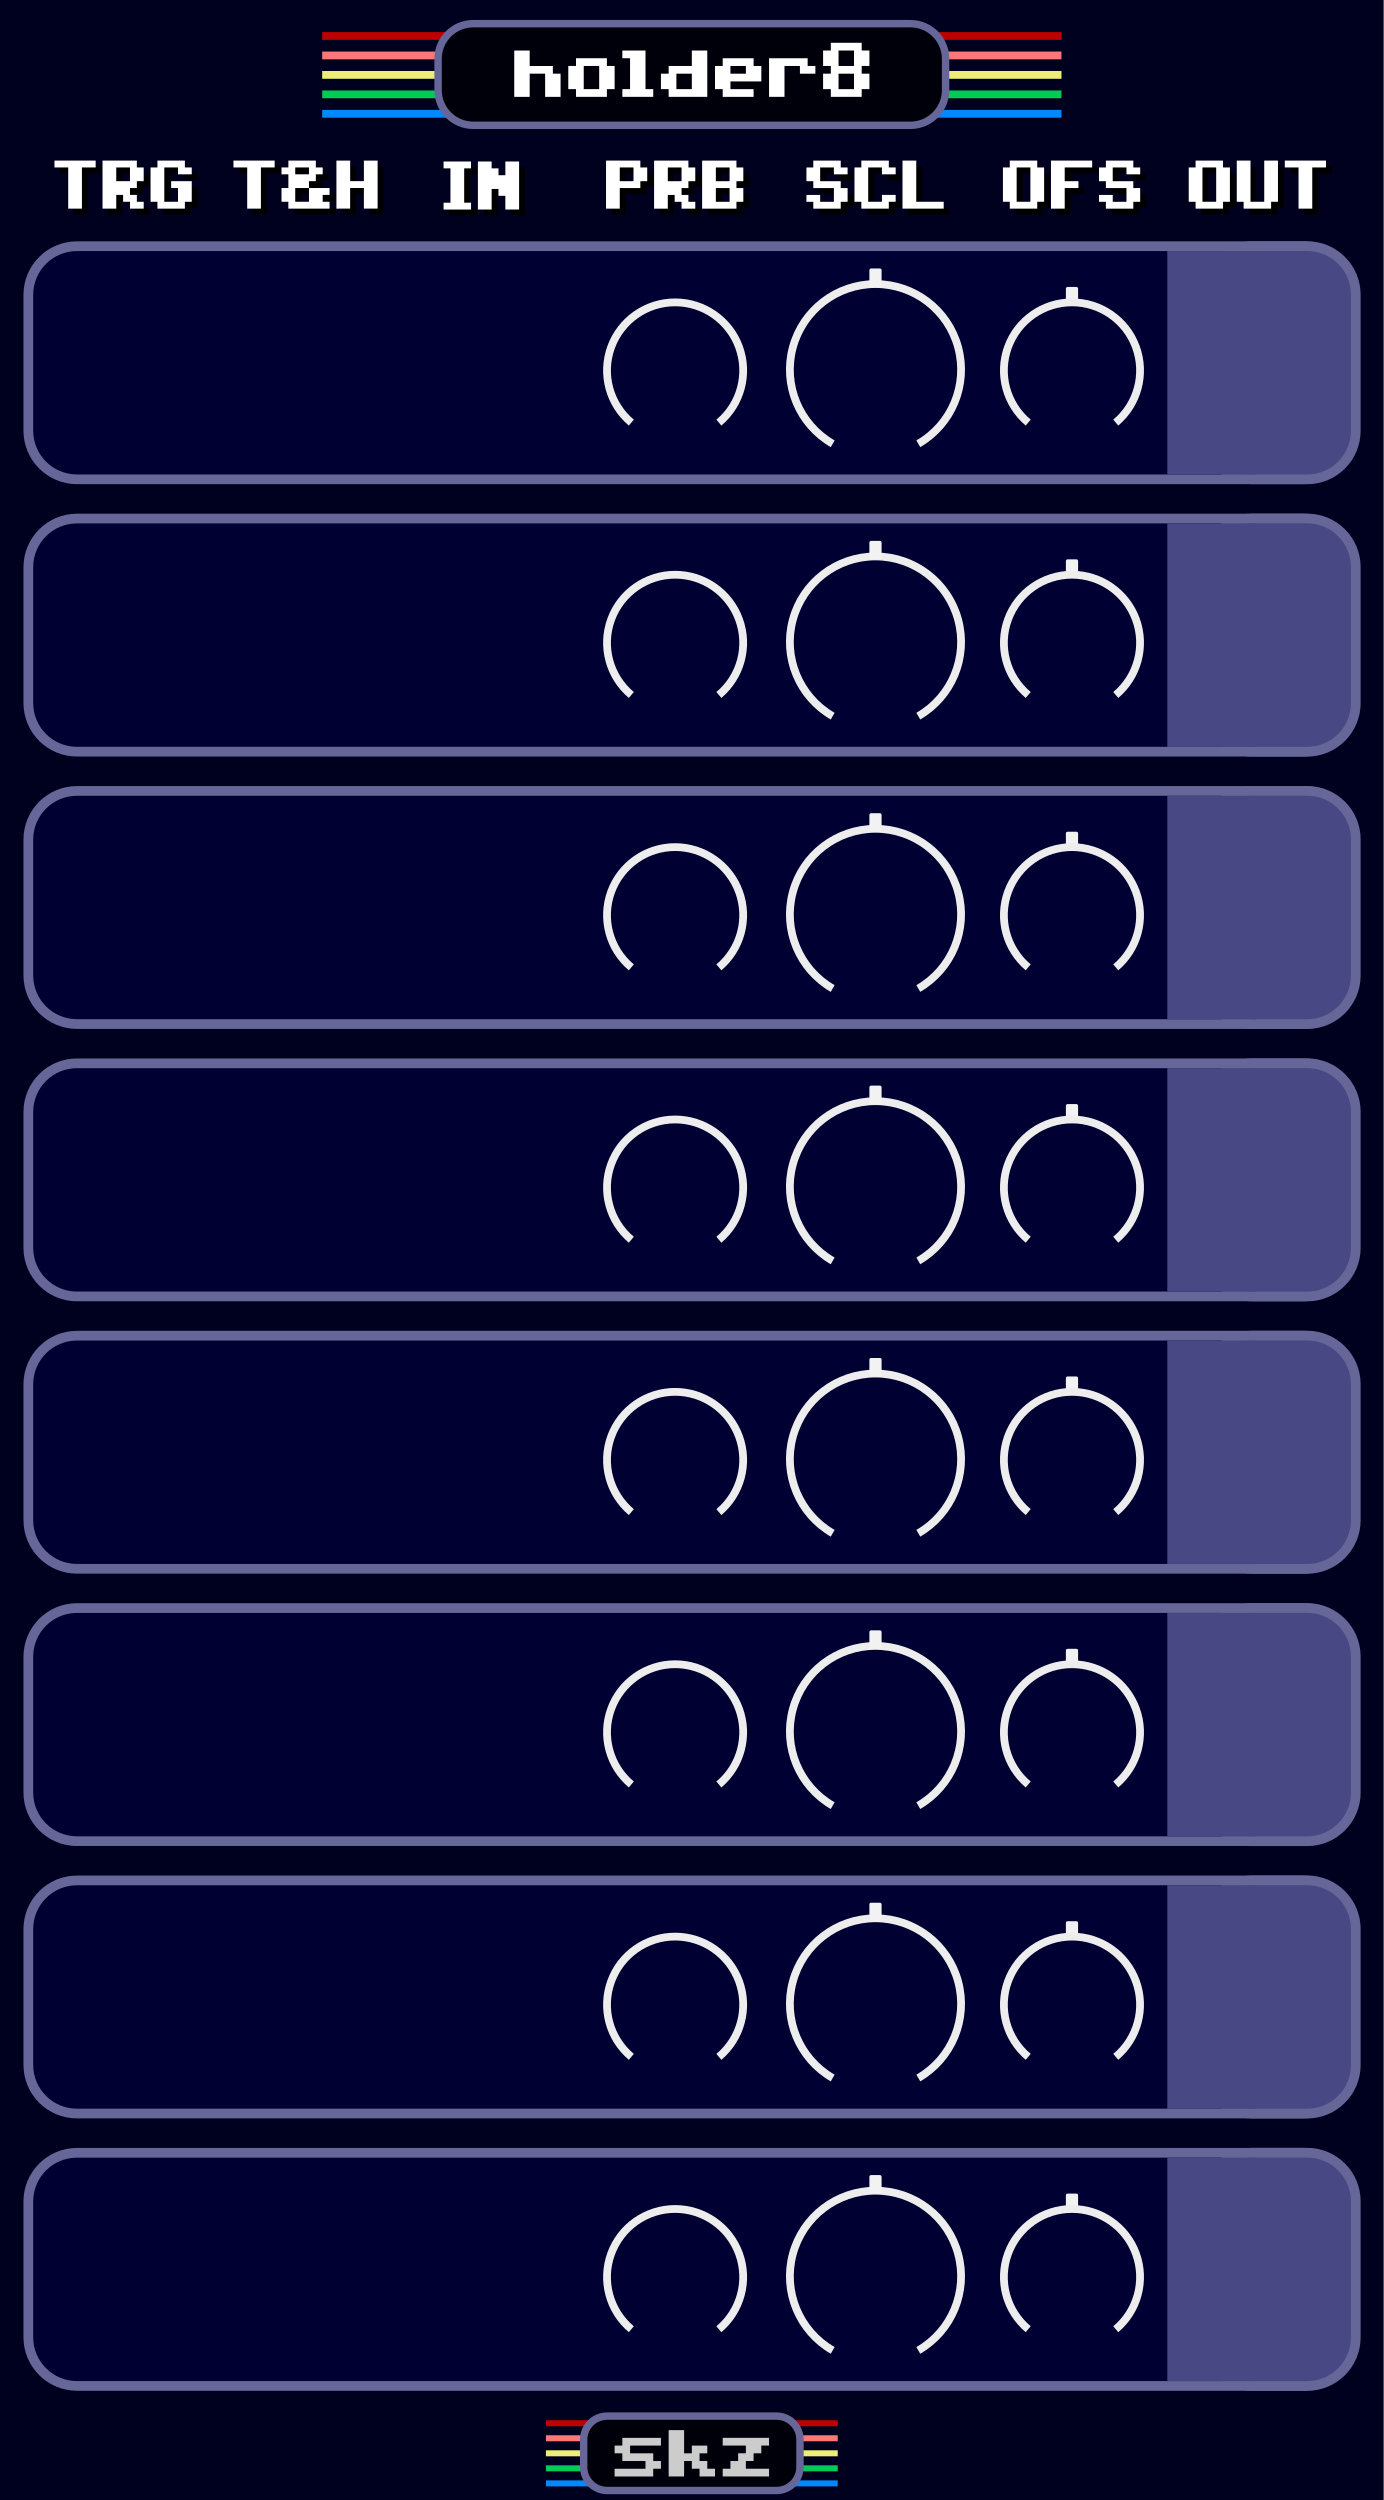
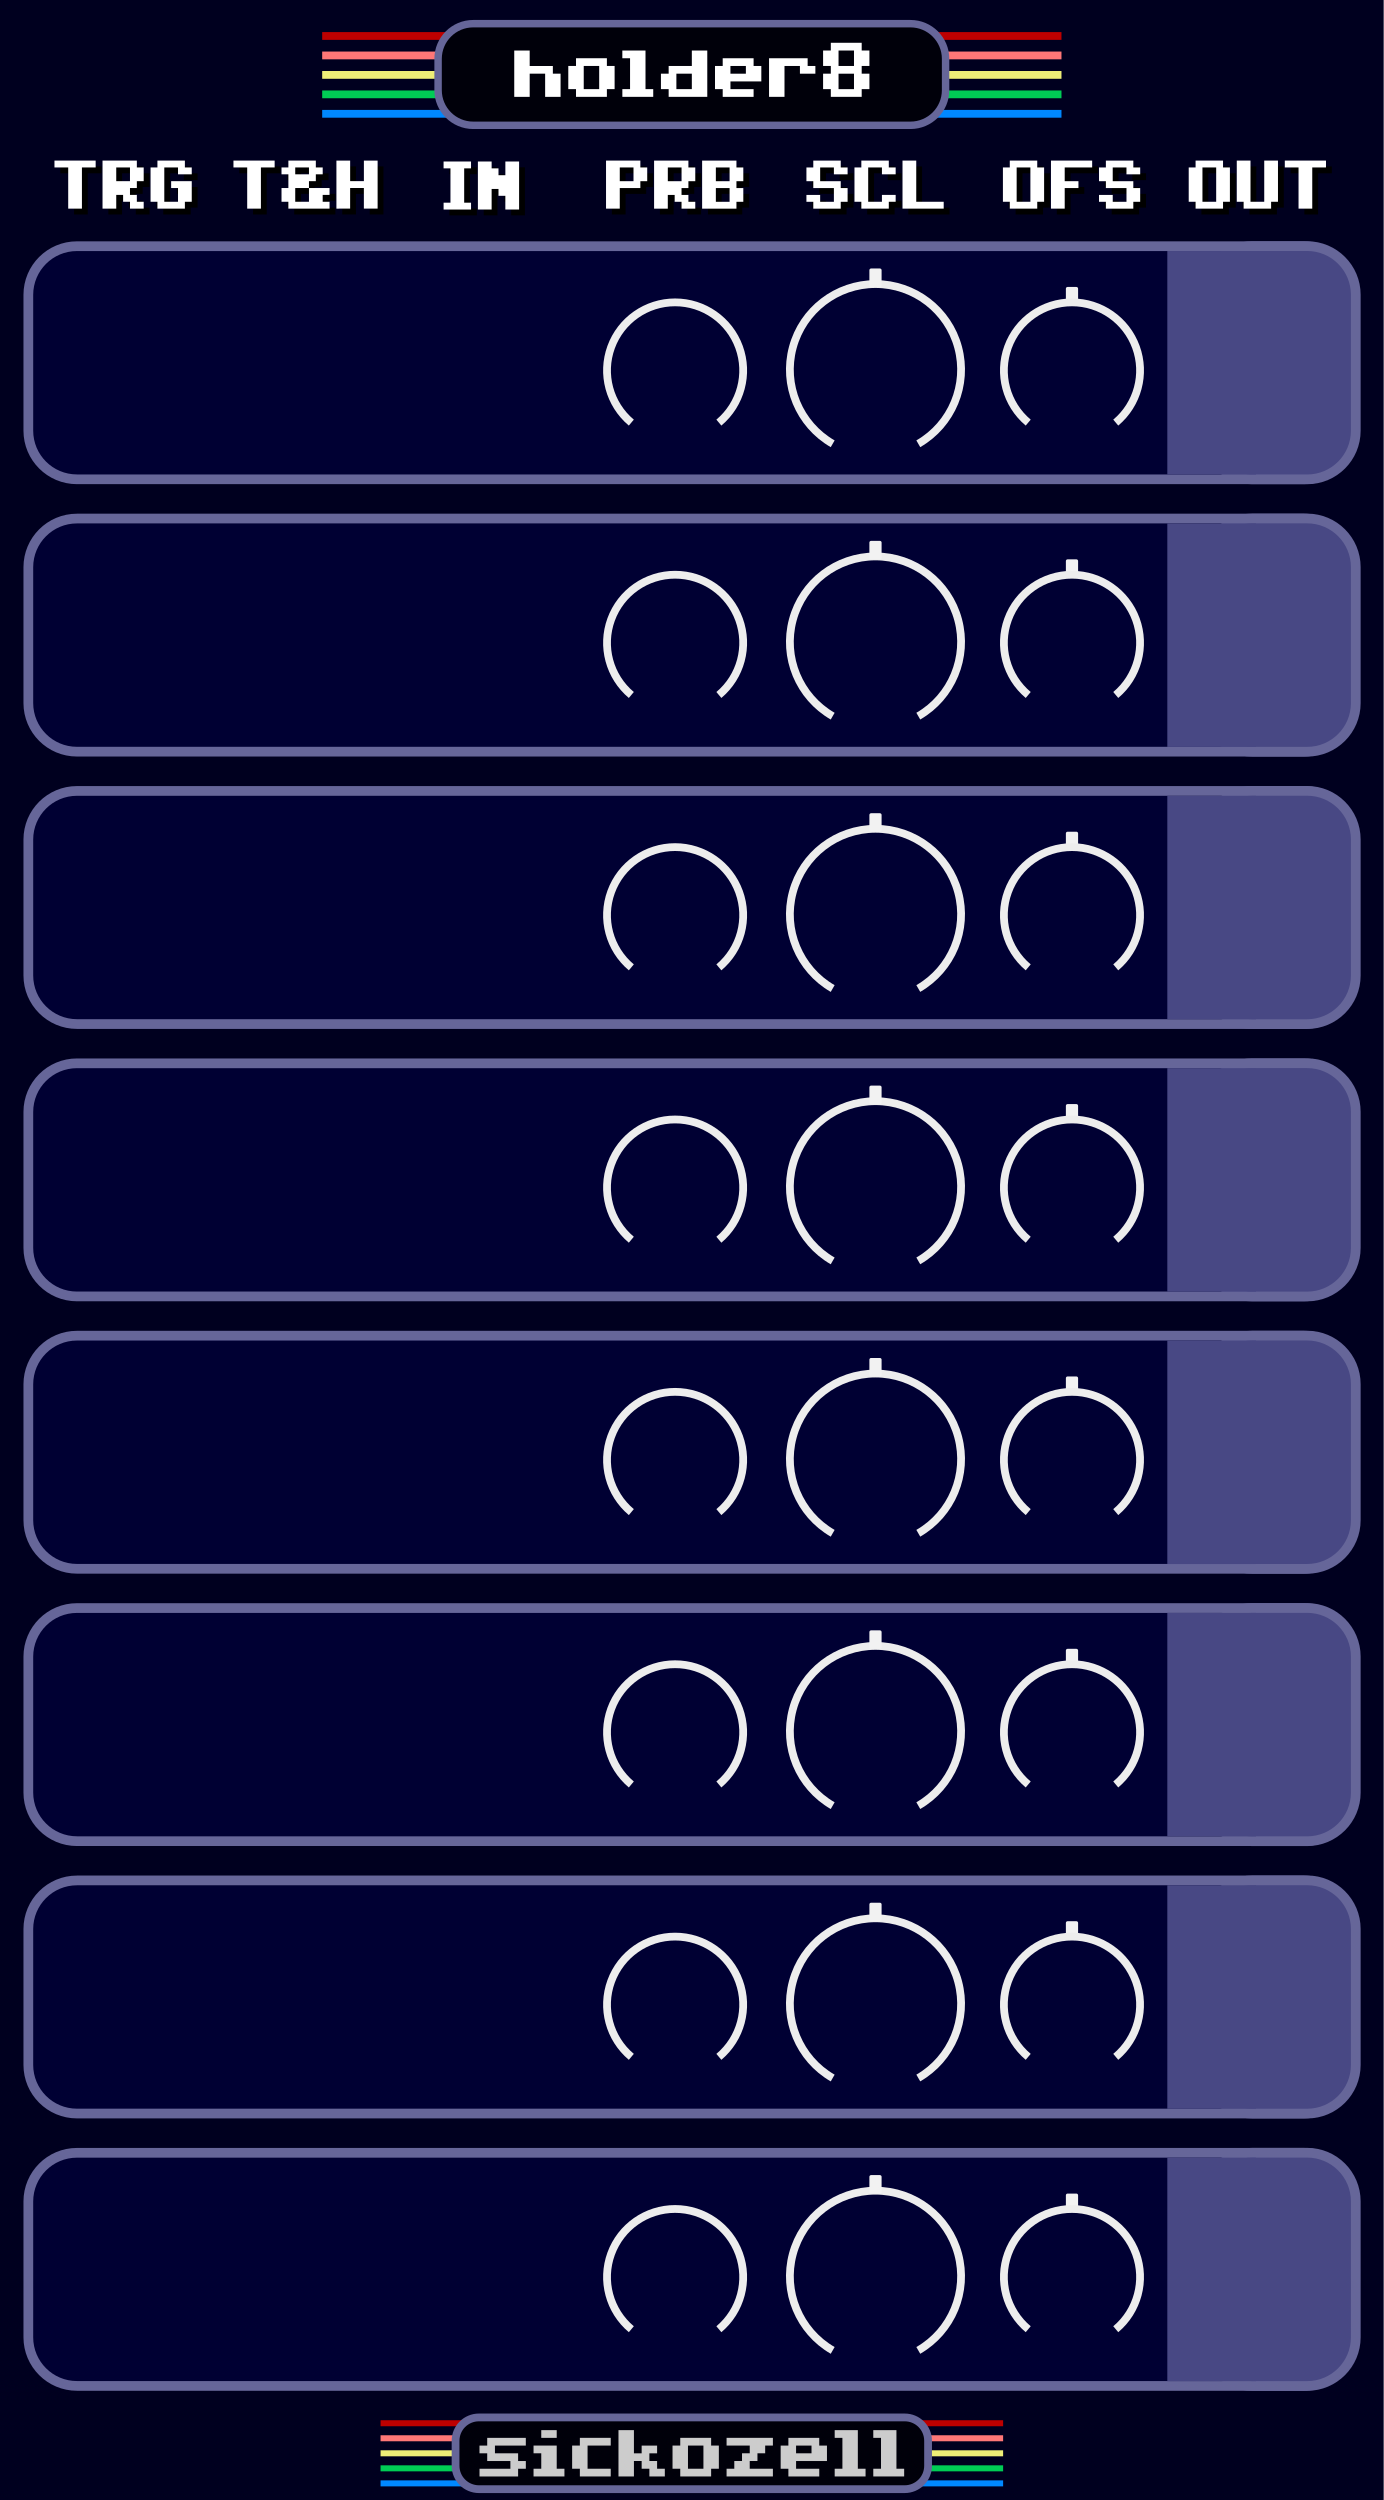
<svg xmlns="http://www.w3.org/2000/svg" width="71.12mm" height="128.5mm" viewBox="0 0 71.12 128.5" version="1.1" id="svg5">
  <defs id="defs2">
    <rect x="22.799" y="440.559" width="6.035" height="22.129" id="rect289" />
  </defs>
  <g id="layer3">
    <rect style="fill:#00001f;fill-opacity:1;stroke-width:0.313;image-rendering:auto" id="sfondo" width="71.12" height="128.5" x="0" y="6.6613381e-16" ry="0" />
  </g>
  <g id="layer7" transform="matrix(0.7166667,0,0,1,4.275667,0.5916668)" style="display:inline;fill:#000000;stroke:none">
    <rect style="display:inline;fill:#0088ff;fill-opacity:1;stroke-width:0.378" id="rect1316" width="53.023" height="0.4" x="17.141" y="5.058" />
    <rect style="display:inline;fill:#00cc55;fill-opacity:1;stroke-width:0.378" id="rect1313" width="53.023" height="0.4" x="17.141" y="4.058" />
    <rect style="display:inline;fill:#eeee77;fill-opacity:1;stroke-width:0.378" id="rect1310" width="53.023" height="0.4" x="17.141" y="3.058" />
    <rect style="display:inline;fill:#ff7777;fill-opacity:1;stroke-width:0.378" id="rect989" width="53.023" height="0.4" x="17.141" y="2.058" />
    <rect style="display:inline;fill:#bd0000;fill-opacity:1;stroke-width:0.378" id="rect1308" width="53.023" height="0.4" x="17.141" y="1.058" />
  </g>
-   <g id="g7864" transform="matrix(0.3161765,0,0,0.7727858,21.75809,123.5821)" style="display:inline;fill:#000000;stroke:none">
+   <g id="g7864" transform="matrix(0.6745098,0,0,0.7727858,6.115922,123.5821)" style="display:inline;fill:#000000;stroke:none">
    <rect style="display:inline;fill:#0088ff;fill-opacity:1;stroke-width:0.358" id="rect7854" width="47.442" height="0.4" x="19.932" y="5.058" />
    <rect style="display:inline;fill:#00cc55;fill-opacity:1;stroke-width:0.358" id="rect7856" width="47.442" height="0.4" x="19.932" y="4.058" />
    <rect style="display:inline;fill:#eeee77;fill-opacity:1;stroke-width:0.358" id="rect7858" width="47.442" height="0.4" x="19.932" y="3.058" />
    <rect style="display:inline;fill:#ff7777;fill-opacity:1;stroke-width:0.358" id="rect7860" width="47.442" height="0.4" x="19.932" y="2.058" />
    <rect style="display:inline;fill:#bd0000;fill-opacity:1;stroke-width:0.358" id="rect7862" width="47.442" height="0.4" x="19.932" y="1.058" />
  </g>
  <g id="layer4" style="fill:#f9f9f9">
    <rect style="display:none;fill:#e6e6e6;stroke:none;stroke-width:0.651;stroke-dasharray:0.651, 0.651;stroke-dashoffset:0;stroke-opacity:1" id="rect2291" width="26.7" height="83.21" x="19.2" y="37.177" ry="2.5" />
    <rect style="fill:#000033;fill-opacity:1;stroke:#666699;stroke-width:0.5;stroke-dasharray:none;stroke-dashoffset:0;stroke-opacity:1" id="rect1002" width="68.063" height="11.982" x="1.456" y="12.654" ry="2.5" />
    <path style="display:inline;fill:none;stroke:#ededed;stroke-width:0.4;stroke-dasharray:none;stroke-dashoffset:0;stroke-opacity:1" id="path4420" d="M 42.8,22.811 A 4.4,4.4 0 0 1 40.75,17.861 4.4,4.4 0 0 1 45,14.6 a 4.4,4.4 0 0 1 4.25,3.261 4.4,4.4 0 0 1 -2.05,4.949" />
    <rect style="display:inline;fill:#f2f2f2;stroke:none;stroke-width:0.375;stroke-dasharray:none" id="rect4422" width="0.628" height="0.958" x="44.686" y="13.8" ry="0.087" />
    <path style="display:inline;fill:none;fill-opacity:1;stroke:#ededed;stroke-width:0.4;stroke-dasharray:none;stroke-dashoffset:0;stroke-opacity:1" id="path10131" d="m 32.45,21.722 a 3.5,3.5 0 0 1 -1.039,-3.878 3.5,3.5 0 0 1 3.289,-2.303 3.5,3.5 0 0 1 3.289,2.303 3.5,3.5 0 0 1 -1.039,3.878" />
    <rect style="fill:#484884;fill-opacity:1;stroke:#666699;stroke-width:0.5;stroke-dasharray:none;stroke-dashoffset:0;stroke-opacity:1" id="rect1002-9" width="7.819" height="11.989" x="61.868" y="12.65" ry="2.5" />
    <rect style="display:inline;fill:#484884;fill-opacity:1;stroke:none;stroke-width:0.1;stroke-dasharray:0.1, 0.1;stroke-dashoffset:0;stroke-opacity:1" id="rect1628" width="4.556" height="11.491" x="60" y="12.902" />
    <rect style="display:inline;fill:#f2f2f2;stroke:none;stroke-width:0.375;stroke-dasharray:none" id="rect35864" width="0.628" height="0.958" x="54.786" y="14.75" ry="0.087" />
    <rect style="fill:#000033;fill-opacity:1;stroke:#666699;stroke-width:0.5;stroke-dasharray:none;stroke-dashoffset:0;stroke-opacity:1" id="rect42094" width="68.063" height="11.982" x="1.456" y="26.654" ry="2.5" />
    <path style="display:inline;fill:none;stroke:#ededed;stroke-width:0.4;stroke-dasharray:none;stroke-dashoffset:0;stroke-opacity:1" id="path42096" d="M 42.8,36.811 A 4.4,4.4 0 0 1 40.75,31.861 4.4,4.4 0 0 1 45,28.6 a 4.4,4.4 0 0 1 4.25,3.261 4.4,4.4 0 0 1 -2.05,4.949" />
    <rect style="display:inline;fill:#f2f2f2;stroke:none;stroke-width:0.375;stroke-dasharray:none" id="rect42098" width="0.628" height="0.958" x="44.686" y="27.8" ry="0.087" />
    <rect style="fill:#484884;fill-opacity:1;stroke:#666699;stroke-width:0.5;stroke-dasharray:none;stroke-dashoffset:0;stroke-opacity:1" id="rect42102" width="7.819" height="11.989" x="61.868" y="26.65" ry="2.5" />
    <rect style="display:inline;fill:#484884;fill-opacity:1;stroke:none;stroke-width:0.1;stroke-dasharray:0.1, 0.1;stroke-dashoffset:0;stroke-opacity:1" id="rect42104" width="4.556" height="11.491" x="60" y="26.902" />
    <rect style="fill:#000033;fill-opacity:1;stroke:#666699;stroke-width:0.5;stroke-dasharray:none;stroke-dashoffset:0;stroke-opacity:1" id="rect42110" width="68.063" height="11.982" x="1.456" y="40.654" ry="2.5" />
    <path style="display:inline;fill:none;stroke:#ededed;stroke-width:0.4;stroke-dasharray:none;stroke-dashoffset:0;stroke-opacity:1" id="path42112" d="M 42.8,50.811 A 4.4,4.4 0 0 1 40.75,45.861 4.4,4.4 0 0 1 45,42.6 a 4.4,4.4 0 0 1 4.25,3.261 4.4,4.4 0 0 1 -2.05,4.949" />
    <rect style="display:inline;fill:#f2f2f2;stroke:none;stroke-width:0.375;stroke-dasharray:none" id="rect42114" width="0.628" height="0.958" x="44.686" y="41.8" ry="0.087" />
    <rect style="fill:#484884;fill-opacity:1;stroke:#666699;stroke-width:0.5;stroke-dasharray:none;stroke-dashoffset:0;stroke-opacity:1" id="rect42118" width="7.819" height="11.989" x="61.868" y="40.65" ry="2.5" />
    <rect style="display:inline;fill:#484884;fill-opacity:1;stroke:none;stroke-width:0.1;stroke-dasharray:0.1, 0.1;stroke-dashoffset:0;stroke-opacity:1" id="rect42120" width="4.556" height="11.491" x="60" y="40.902" />
    <rect style="fill:#000033;fill-opacity:1;stroke:#666699;stroke-width:0.5;stroke-dasharray:none;stroke-dashoffset:0;stroke-opacity:1" id="rect42126" width="68.063" height="11.982" x="1.456" y="54.654" ry="2.5" />
    <path style="display:inline;fill:none;stroke:#ededed;stroke-width:0.4;stroke-dasharray:none;stroke-dashoffset:0;stroke-opacity:1" id="path42128" d="M 42.8,64.811 A 4.4,4.4 0 0 1 40.75,59.861 4.4,4.4 0 0 1 45,56.6 a 4.4,4.4 0 0 1 4.25,3.261 4.4,4.4 0 0 1 -2.05,4.949" />
    <rect style="display:inline;fill:#f2f2f2;stroke:none;stroke-width:0.375;stroke-dasharray:none" id="rect42130" width="0.628" height="0.958" x="44.686" y="55.8" ry="0.087" />
    <rect style="fill:#484884;fill-opacity:1;stroke:#666699;stroke-width:0.5;stroke-dasharray:none;stroke-dashoffset:0;stroke-opacity:1" id="rect42134" width="7.819" height="11.989" x="61.868" y="54.65" ry="2.5" />
    <rect style="display:inline;fill:#484884;fill-opacity:1;stroke:none;stroke-width:0.1;stroke-dasharray:0.1, 0.1;stroke-dashoffset:0;stroke-opacity:1" id="rect42136" width="4.556" height="11.491" x="60" y="54.902" />
    <rect style="fill:#000033;fill-opacity:1;stroke:#666699;stroke-width:0.5;stroke-dasharray:none;stroke-dashoffset:0;stroke-opacity:1" id="rect42142" width="68.063" height="11.982" x="1.456" y="68.654" ry="2.5" />
    <path style="display:inline;fill:none;stroke:#ededed;stroke-width:0.4;stroke-dasharray:none;stroke-dashoffset:0;stroke-opacity:1" id="path42144" d="M 42.8,78.811 A 4.4,4.4 0 0 1 40.75,73.861 4.4,4.4 0 0 1 45,70.6 a 4.4,4.4 0 0 1 4.25,3.261 4.4,4.4 0 0 1 -2.05,4.949" />
    <rect style="display:inline;fill:#f2f2f2;stroke:none;stroke-width:0.375;stroke-dasharray:none" id="rect42146" width="0.628" height="0.958" x="44.686" y="69.8" ry="0.087" />
    <rect style="fill:#484884;fill-opacity:1;stroke:#666699;stroke-width:0.5;stroke-dasharray:none;stroke-dashoffset:0;stroke-opacity:1" id="rect42150" width="7.819" height="11.989" x="61.868" y="68.65" ry="2.5" />
    <rect style="display:inline;fill:#484884;fill-opacity:1;stroke:none;stroke-width:0.1;stroke-dasharray:0.1, 0.1;stroke-dashoffset:0;stroke-opacity:1" id="rect42152" width="4.556" height="11.491" x="60" y="68.902" />
    <rect style="fill:#000033;fill-opacity:1;stroke:#666699;stroke-width:0.5;stroke-dasharray:none;stroke-dashoffset:0;stroke-opacity:1" id="rect42158" width="68.063" height="11.982" x="1.456" y="82.654" ry="2.5" />
    <path style="display:inline;fill:none;stroke:#ededed;stroke-width:0.4;stroke-dasharray:none;stroke-dashoffset:0;stroke-opacity:1" id="path42160" d="M 42.8,92.811 A 4.4,4.4 0 0 1 40.75,87.861 4.4,4.4 0 0 1 45,84.6 a 4.4,4.4 0 0 1 4.25,3.261 4.4,4.4 0 0 1 -2.05,4.949" />
    <rect style="display:inline;fill:#f2f2f2;stroke:none;stroke-width:0.375;stroke-dasharray:none" id="rect42162" width="0.628" height="0.958" x="44.686" y="83.8" ry="0.087" />
    <rect style="fill:#484884;fill-opacity:1;stroke:#666699;stroke-width:0.5;stroke-dasharray:none;stroke-dashoffset:0;stroke-opacity:1" id="rect42166" width="7.819" height="11.989" x="61.868" y="82.65" ry="2.5" />
    <rect style="display:inline;fill:#484884;fill-opacity:1;stroke:none;stroke-width:0.1;stroke-dasharray:0.1, 0.1;stroke-dashoffset:0;stroke-opacity:1" id="rect42168" width="4.556" height="11.491" x="60" y="82.902" />
    <rect style="fill:#000033;fill-opacity:1;stroke:#666699;stroke-width:0.5;stroke-dasharray:none;stroke-dashoffset:0;stroke-opacity:1" id="rect42174" width="68.063" height="11.982" x="1.456" y="96.654" ry="2.5" />
    <path style="display:inline;fill:none;stroke:#ededed;stroke-width:0.4;stroke-dasharray:none;stroke-dashoffset:0;stroke-opacity:1" id="path42176" d="M 42.8,106.811 A 4.4,4.4 0 0 1 40.75,101.861 4.4,4.4 0 0 1 45,98.6 a 4.4,4.4 0 0 1 4.25,3.261 4.4,4.4 0 0 1 -2.05,4.949" />
    <rect style="display:inline;fill:#f2f2f2;stroke:none;stroke-width:0.375;stroke-dasharray:none" id="rect42178" width="0.628" height="0.958" x="44.686" y="97.8" ry="0.087" />
    <rect style="fill:#484884;fill-opacity:1;stroke:#666699;stroke-width:0.5;stroke-dasharray:none;stroke-dashoffset:0;stroke-opacity:1" id="rect42182" width="7.819" height="11.989" x="61.868" y="96.65" ry="2.5" />
    <rect style="display:inline;fill:#484884;fill-opacity:1;stroke:none;stroke-width:0.1;stroke-dasharray:0.1, 0.1;stroke-dashoffset:0;stroke-opacity:1" id="rect42184" width="4.556" height="11.491" x="60" y="96.902" />
    <rect style="fill:#000033;fill-opacity:1;stroke:#666699;stroke-width:0.5;stroke-dasharray:none;stroke-dashoffset:0;stroke-opacity:1" id="rect42916" width="68.063" height="11.982" x="1.456" y="110.654" ry="2.5" />
    <path style="display:inline;fill:none;stroke:#ededed;stroke-width:0.4;stroke-dasharray:none;stroke-dashoffset:0;stroke-opacity:1" id="path42918" d="m 42.8,120.811 a 4.4,4.4 0 0 1 -2.05,-4.949 4.4,4.4 0 0 1 4.25,-3.261 4.4,4.4 0 0 1 4.25,3.261 4.4,4.4 0 0 1 -2.05,4.949" />
    <rect style="display:inline;fill:#f2f2f2;stroke:none;stroke-width:0.375;stroke-dasharray:none" id="rect42920" width="0.628" height="0.958" x="44.686" y="111.8" ry="0.087" />
    <rect style="fill:#484884;fill-opacity:1;stroke:#666699;stroke-width:0.5;stroke-dasharray:none;stroke-dashoffset:0;stroke-opacity:1" id="rect42924" width="7.819" height="11.989" x="61.868" y="110.65" ry="2.5" />
    <rect style="display:inline;fill:#484884;fill-opacity:1;stroke:none;stroke-width:0.1;stroke-dasharray:0.1, 0.1;stroke-dashoffset:0;stroke-opacity:1" id="rect42926" width="4.556" height="11.491" x="60" y="110.902" />
    <path style="display:inline;fill:none;fill-opacity:1;stroke:#ededed;stroke-width:0.4;stroke-dasharray:none;stroke-dashoffset:0;stroke-opacity:1" id="path45854" d="m 52.85,21.722 a 3.5,3.5 0 0 1 -1.039,-3.878 3.5,3.5 0 0 1 3.289,-2.303 3.5,3.5 0 0 1 3.289,2.303 3.5,3.5 0 0 1 -1.039,3.878" />
    <path style="display:inline;fill:none;fill-opacity:1;stroke:#ededed;stroke-width:0.4;stroke-dasharray:none;stroke-dashoffset:0;stroke-opacity:1" id="path46212" d="m 32.45,35.722 a 3.5,3.5 0 0 1 -1.039,-3.878 3.5,3.5 0 0 1 3.289,-2.303 3.5,3.5 0 0 1 3.289,2.303 3.5,3.5 0 0 1 -1.039,3.878" />
    <rect style="display:inline;fill:#f2f2f2;stroke:none;stroke-width:0.375;stroke-dasharray:none" id="rect46214" width="0.628" height="0.958" x="54.786" y="28.75" ry="0.087" />
    <path style="display:inline;fill:none;fill-opacity:1;stroke:#ededed;stroke-width:0.4;stroke-dasharray:none;stroke-dashoffset:0;stroke-opacity:1" id="path46216" d="m 52.85,35.722 a 3.5,3.5 0 0 1 -1.039,-3.878 3.5,3.5 0 0 1 3.289,-2.303 3.5,3.5 0 0 1 3.289,2.303 3.5,3.5 0 0 1 -1.039,3.878" />
    <path style="display:inline;fill:none;fill-opacity:1;stroke:#ededed;stroke-width:0.4;stroke-dasharray:none;stroke-dashoffset:0;stroke-opacity:1" id="path46218" d="m 32.45,49.722 a 3.5,3.5 0 0 1 -1.039,-3.878 3.5,3.5 0 0 1 3.289,-2.303 3.5,3.5 0 0 1 3.289,2.303 3.5,3.5 0 0 1 -1.039,3.878" />
    <rect style="display:inline;fill:#f2f2f2;stroke:none;stroke-width:0.375;stroke-dasharray:none" id="rect46220" width="0.628" height="0.958" x="54.786" y="42.75" ry="0.087" />
    <path style="display:inline;fill:none;fill-opacity:1;stroke:#ededed;stroke-width:0.4;stroke-dasharray:none;stroke-dashoffset:0;stroke-opacity:1" id="path46222" d="m 52.85,49.722 a 3.5,3.5 0 0 1 -1.039,-3.878 3.5,3.5 0 0 1 3.289,-2.303 3.5,3.5 0 0 1 3.289,2.303 3.5,3.5 0 0 1 -1.039,3.878" />
    <path style="display:inline;fill:none;fill-opacity:1;stroke:#ededed;stroke-width:0.4;stroke-dasharray:none;stroke-dashoffset:0;stroke-opacity:1" id="path46224" d="m 32.45,63.722 a 3.5,3.5 0 0 1 -1.039,-3.878 3.5,3.5 0 0 1 3.289,-2.303 3.5,3.5 0 0 1 3.289,2.303 3.5,3.5 0 0 1 -1.039,3.878" />
    <rect style="display:inline;fill:#f2f2f2;stroke:none;stroke-width:0.375;stroke-dasharray:none" id="rect46226" width="0.628" height="0.958" x="54.786" y="56.75" ry="0.087" />
    <path style="display:inline;fill:none;fill-opacity:1;stroke:#ededed;stroke-width:0.4;stroke-dasharray:none;stroke-dashoffset:0;stroke-opacity:1" id="path46228" d="m 52.85,63.722 a 3.5,3.5 0 0 1 -1.039,-3.878 3.5,3.5 0 0 1 3.289,-2.303 3.5,3.5 0 0 1 3.289,2.303 3.5,3.5 0 0 1 -1.039,3.878" />
    <path style="display:inline;fill:none;fill-opacity:1;stroke:#ededed;stroke-width:0.4;stroke-dasharray:none;stroke-dashoffset:0;stroke-opacity:1" id="path46230" d="m 32.45,77.722 a 3.5,3.5 0 0 1 -1.039,-3.878 3.5,3.5 0 0 1 3.289,-2.303 3.5,3.5 0 0 1 3.289,2.303 3.5,3.5 0 0 1 -1.039,3.878" />
    <rect style="display:inline;fill:#f2f2f2;stroke:none;stroke-width:0.375;stroke-dasharray:none" id="rect46232" width="0.628" height="0.958" x="54.786" y="70.75" ry="0.087" />
    <path style="display:inline;fill:none;fill-opacity:1;stroke:#ededed;stroke-width:0.4;stroke-dasharray:none;stroke-dashoffset:0;stroke-opacity:1" id="path46234" d="m 52.85,77.722 a 3.5,3.5 0 0 1 -1.039,-3.878 3.5,3.5 0 0 1 3.289,-2.303 3.5,3.5 0 0 1 3.289,2.303 3.5,3.5 0 0 1 -1.039,3.878" />
    <path style="display:inline;fill:none;fill-opacity:1;stroke:#ededed;stroke-width:0.4;stroke-dasharray:none;stroke-dashoffset:0;stroke-opacity:1" id="path46236" d="m 32.45,91.722 a 3.5,3.5 0 0 1 -1.039,-3.878 3.5,3.5 0 0 1 3.289,-2.303 3.5,3.5 0 0 1 3.289,2.303 3.5,3.5 0 0 1 -1.039,3.878" />
    <rect style="display:inline;fill:#f2f2f2;stroke:none;stroke-width:0.375;stroke-dasharray:none" id="rect46238" width="0.628" height="0.958" x="54.786" y="84.75" ry="0.087" />
    <path style="display:inline;fill:none;fill-opacity:1;stroke:#ededed;stroke-width:0.4;stroke-dasharray:none;stroke-dashoffset:0;stroke-opacity:1" id="path46240" d="m 52.85,91.722 a 3.5,3.5 0 0 1 -1.039,-3.878 3.5,3.5 0 0 1 3.289,-2.303 3.5,3.5 0 0 1 3.289,2.303 3.5,3.5 0 0 1 -1.039,3.878" />
    <path style="display:inline;fill:none;fill-opacity:1;stroke:#ededed;stroke-width:0.4;stroke-dasharray:none;stroke-dashoffset:0;stroke-opacity:1" id="path46242" d="m 32.45,105.722 a 3.5,3.5 0 0 1 -1.039,-3.878 3.5,3.5 0 0 1 3.289,-2.303 3.5,3.5 0 0 1 3.289,2.303 3.5,3.5 0 0 1 -1.039,3.878" />
    <rect style="display:inline;fill:#f2f2f2;stroke:none;stroke-width:0.375;stroke-dasharray:none" id="rect46244" width="0.628" height="0.958" x="54.786" y="98.75" ry="0.087" />
    <path style="display:inline;fill:none;fill-opacity:1;stroke:#ededed;stroke-width:0.4;stroke-dasharray:none;stroke-dashoffset:0;stroke-opacity:1" id="path46246" d="m 52.85,105.722 a 3.5,3.5 0 0 1 -1.039,-3.878 3.5,3.5 0 0 1 3.289,-2.303 3.5,3.5 0 0 1 3.289,2.303 3.5,3.5 0 0 1 -1.039,3.878" />
    <path style="display:inline;fill:none;fill-opacity:1;stroke:#ededed;stroke-width:0.4;stroke-dasharray:none;stroke-dashoffset:0;stroke-opacity:1" id="path46248" d="m 32.45,119.722 a 3.5,3.5 0 0 1 -1.039,-3.878 3.5,3.5 0 0 1 3.289,-2.303 3.5,3.5 0 0 1 3.289,2.303 3.5,3.5 0 0 1 -1.039,3.878" />
    <rect style="display:inline;fill:#f2f2f2;stroke:none;stroke-width:0.375;stroke-dasharray:none" id="rect46250" width="0.628" height="0.958" x="54.786" y="112.75" ry="0.087" />
    <path style="display:inline;fill:none;fill-opacity:1;stroke:#ededed;stroke-width:0.4;stroke-dasharray:none;stroke-dashoffset:0;stroke-opacity:1" id="path46252" d="m 52.85,119.722 a 3.5,3.5 0 0 1 -1.039,-3.878 3.5,3.5 0 0 1 3.289,-2.303 3.5,3.5 0 0 1 3.289,2.303 3.5,3.5 0 0 1 -1.039,3.878" />
  </g>
  <g id="layer5" style="display:none">
    <text xml:space="preserve" style="font-size:2.822px;font-family:'C64 User';-inkscape-font-specification:'C64 User';text-align:center;text-anchor:middle;display:inline;fill:#ffffff;stroke:none;stroke-width:0.265;stroke-dasharray:0.265, 0.265" x="64.804" y="10.724" id="text43884">
      <tspan id="tspan43882" style="font-size:2.822px;text-align:center;text-anchor:middle;stroke:none;stroke-width:0.265" x="64.804" y="10.724">OUT</tspan>
    </text>
    <text xml:space="preserve" style="font-size:2.822px;font-family:'C64 User';-inkscape-font-specification:'C64 User';text-align:center;text-anchor:middle;display:inline;fill:#ffffff;stroke:none;stroke-width:0.265;stroke-dasharray:0.265, 0.265" x="55.255" y="10.724" id="text1443">
      <tspan id="tspan1441" style="font-size:2.822px;text-align:center;text-anchor:middle;stroke:none;stroke-width:0.265" x="55.255" y="10.724">OFS</tspan>
    </text>
    <text xml:space="preserve" style="font-size:2.822px;font-family:'C64 User';-inkscape-font-specification:'C64 User';text-align:center;text-anchor:middle;display:inline;fill:#ffffff;stroke:none;stroke-width:0.265;stroke-dasharray:0.265, 0.265" x="45.155" y="10.724" id="text603">
      <tspan id="tspan601" style="font-size:2.822px;text-align:center;text-anchor:middle;stroke:none;stroke-width:0.265" x="45.155" y="10.724">SCL</tspan>
    </text>
    <text xml:space="preserve" style="font-style:normal;font-variant:normal;font-weight:normal;font-stretch:normal;font-size:2.822px;font-family:'C64 User';-inkscape-font-specification:'C64 User';text-align:center;text-anchor:middle;display:inline;fill:#ffffff;stroke:none;stroke-width:0.265;stroke-dasharray:0.265, 0.265;stroke-dashoffset:0;stroke-opacity:1" x="34.854" y="10.724" id="text2531">
      <tspan id="tspan2529" style="font-size:2.822px;text-align:center;text-anchor:middle;stroke:none;stroke-width:0.265" x="34.854" y="10.724">PRB</tspan>
    </text>
    <text xml:space="preserve" style="font-style:normal;font-variant:normal;font-weight:normal;font-stretch:normal;font-size:2.822px;font-family:'C64 User';-inkscape-font-specification:'C64 User';text-align:center;text-anchor:middle;fill:#ffffff;stroke:none;stroke-width:0.265;stroke-dasharray:0.265, 0.265;stroke-dashoffset:0;stroke-opacity:1" x="24.917" y="10.77" id="text2513">
      <tspan id="tspan2511" style="font-size:2.822px;text-align:center;text-anchor:middle;stroke:none;stroke-width:0.265" x="24.917" y="10.77">IN</tspan>
    </text>
    <text xml:space="preserve" style="font-style:normal;font-variant:normal;font-weight:normal;font-stretch:normal;font-size:2.822px;font-family:'C64 User';-inkscape-font-specification:'C64 User';text-align:center;text-anchor:middle;display:inline;fill:#ffffff;stroke:none;stroke-width:0.265;stroke-dasharray:0.265, 0.265;stroke-dashoffset:0;stroke-opacity:1" x="15.881" y="10.723" id="text2507">
      <tspan id="tspan2505" style="font-size:2.822px;text-align:center;text-anchor:middle;stroke:none;stroke-width:0.265" x="15.881" y="10.723">T&amp;H</tspan>
    </text>
    <text xml:space="preserve" style="font-style:normal;font-variant:normal;font-weight:normal;font-stretch:normal;font-size:2.822px;font-family:'C64 User';-inkscape-font-specification:'C64 User';text-align:center;text-anchor:middle;display:inline;fill:#ffffff;stroke:none;stroke-width:0.265;stroke-dasharray:0.265, 0.265;stroke-dashoffset:0;stroke-opacity:1" x="6.504" y="10.724" id="text2449">
      <tspan id="tspan2447" style="font-size:2.822px;text-align:center;text-anchor:middle;stroke:none;stroke-width:0.265" x="6.504" y="10.724">TRG</tspan>
    </text>
  </g>
  <g id="g44673" style="display:inline;fill:#000000" transform="translate(0.2997532,0.2998479)">
    <g aria-label="OUT" id="text44647" style="font-size:2.822px;font-family:'C64 User';-inkscape-font-specification:'C64 User';text-align:center;text-anchor:middle;display:inline;fill:#000000;stroke-width:0.265;stroke-dasharray:0.265, 0.265" transform="translate(0.546858)">
      <path d="M 60.906,10.724 V 10.371 H 60.553 V 8.607 H 60.906 V 8.254 h 1.411 v 0.353 h 0.353 v 1.764 h -0.353 v 0.353 z m 0.353,-0.353 h 0.706 V 8.607 h -0.706 z" style="fill:#000000;stroke-width:0.265" id="path44675" />
      <path d="M 63.375,10.724 V 10.371 H 63.023 V 8.254 h 0.706 v 2.117 h 0.706 V 8.254 h 0.706 v 2.117 h -0.353 v 0.353 z" style="fill:#000000;stroke-width:0.265" id="path44677" />
      <path d="M 66.198,10.724 V 8.607 H 65.492 V 8.254 h 2.117 v 0.353 h -0.706 v 2.117 z" style="fill:#000000;stroke-width:0.265" id="path44679" />
    </g>
    <g aria-label="OFS" id="text44651" style="font-size:2.822px;font-family:'C64 User';-inkscape-font-specification:'C64 User';text-align:center;text-anchor:middle;display:inline;fill:#000000;stroke-width:0.265;stroke-dasharray:0.265, 0.265">
      <path d="M 51.903,10.724 V 10.371 H 51.55 V 8.607 h 0.353 V 8.254 h 1.411 v 0.353 h 0.353 v 1.764 h -0.353 v 0.353 z m 0.353,-0.353 h 0.706 V 8.607 h -0.706 z" style="fill:#000000;stroke-width:0.265" id="path44682" />
      <path d="M 54.02,10.724 V 8.254 h 2.117 v 0.353 h -1.411 v 0.706 h 0.706 v 0.353 h -0.706 v 1.058 z" style="fill:#000000;stroke-width:0.265" id="path44684" />
      <path d="m 56.842,10.724 v -0.353 h -0.353 v -0.353 h 0.706 v 0.353 h 0.706 V 9.665 H 56.842 V 9.312 H 56.489 V 8.607 h 0.353 V 8.254 h 1.411 v 0.353 h 0.353 V 8.96 H 57.9 V 8.607 h -0.706 v 0.706 h 1.058 v 0.353 h 0.353 v 0.706 h -0.353 v 0.353 z" style="fill:#000000;stroke-width:0.265" id="path44686" />
    </g>
    <g aria-label="SCL" id="text44655" style="font-size:2.822px;font-family:'C64 User';-inkscape-font-specification:'C64 User';text-align:center;text-anchor:middle;display:inline;fill:#000000;stroke-width:0.265;stroke-dasharray:0.265, 0.265" transform="translate(-0.399999)">
      <path d="m 42.203,10.724 v -0.353 h -0.353 v -0.353 h 0.706 v 0.353 h 0.706 V 9.665 H 42.203 V 9.312 H 41.85 V 8.607 h 0.353 V 8.254 h 1.411 v 0.353 h 0.353 V 8.96 H 43.262 V 8.607 h -0.706 v 0.706 h 1.058 v 0.353 h 0.353 v 0.706 h -0.353 v 0.353 z" style="fill:#000000;stroke-width:0.265" id="path44689" />
      <path d="M 44.673,10.724 V 10.371 H 44.32 V 8.607 h 0.353 V 8.254 h 1.411 v 0.353 h 0.353 V 8.96 H 45.731 V 8.607 h -0.706 v 1.764 h 0.706 v -0.353 h 0.706 v 0.353 H 46.084 v 0.353 z" style="fill:#000000;stroke-width:0.265" id="path44691" />
      <path d="m 47.495,8.254 v 2.117 h 1.411 v 0.353 H 46.789 V 8.254 Z" style="fill:#000000;stroke-width:0.265" id="path44693" />
    </g>
    <g aria-label="PRB" id="text44659" style="font-size:2.822px;font-family:'C64 User';-inkscape-font-specification:'C64 User';text-align:center;text-anchor:middle;display:inline;fill:#000000;stroke-width:0.265;stroke-dasharray:0.265, 0.265" transform="translate(-1.000001)">
      <path d="M 32.15,10.724 V 8.254 h 1.764 v 0.353 h 0.353 v 0.706 h -0.353 v 0.353 h -1.058 v 1.058 z m 0.706,-1.411 h 0.706 V 8.607 h -0.706 z" style="fill:#000000;stroke-width:0.265" id="path44696" />
      <path d="M 34.62,10.724 V 8.254 h 1.764 v 0.353 h 0.353 v 0.706 h -0.353 v 0.353 h -0.353 v 0.353 h 0.353 v 0.353 h 0.353 v 0.353 h -0.706 v -0.353 h -0.353 v -0.353 h -0.353 v 0.706 z m 0.706,-1.411 h 0.706 V 8.607 h -0.706 z" style="fill:#000000;stroke-width:0.265" id="path44698" />
      <path d="M 37.089,10.724 V 8.254 h 1.764 v 0.353 h 0.353 v 0.706 h -0.353 v 0.353 h 0.353 v 0.706 h -0.353 v 0.353 z m 0.706,-0.353 h 0.706 V 9.665 H 37.795 Z m 0,-1.058 h 0.706 V 8.607 H 37.795 Z" style="fill:#000000;stroke-width:0.265" id="path44700" />
    </g>
    <g aria-label="IN" id="text44663" style="font-size:2.822px;font-family:'C64 User';-inkscape-font-specification:'C64 User';text-align:center;text-anchor:middle;fill:#000000;stroke-width:0.265;stroke-dasharray:0.265, 0.265" transform="translate(-1.257318)">
      <path d="M 25.468,8.301 V 8.654 H 25.116 v 1.764 h 0.353 v 0.353 h -1.411 v -0.353 h 0.353 V 8.654 H 24.057 V 8.301 Z" style="fill:#000000;stroke-width:0.265" id="path44703" />
      <path d="M 25.821,10.77 V 8.301 h 0.706 v 0.353 h 0.353 V 9.006 h 0.353 V 8.301 h 0.706 v 2.469 H 27.232 V 10.065 H 26.88 V 9.712 H 26.527 v 1.058 z" style="fill:#000000;stroke-width:0.265" id="path44705" />
    </g>
    <g aria-label="T&amp;H" id="text44667" style="font-size:2.822px;font-family:'C64 User';-inkscape-font-specification:'C64 User';text-align:center;text-anchor:middle;display:inline;fill:#000000;stroke-width:0.265;stroke-dasharray:0.265, 0.265" transform="translate(-0.847223,-1.5399671e-4)">
      <path d="M 13.553,10.724 V 8.607 H 12.847 V 8.254 h 2.117 v 0.353 h -0.706 v 2.117 z" style="fill:#000000;stroke-width:0.265" id="path44708" />
      <path d="M 15.669,10.724 V 10.371 H 15.317 V 9.665 h 0.353 V 8.96 H 15.317 V 8.607 h 0.353 V 8.254 h 1.411 v 0.353 h 0.353 V 8.96 H 17.081 V 9.312 H 16.728 V 9.665 h -0.706 v 0.706 h 0.706 V 9.665 h 1.058 v 0.353 h -0.353 v 0.353 h 0.353 v 0.353 z m 0.353,-1.764 h 0.706 V 8.607 h -0.706 z" style="fill:#000000;stroke-width:0.265" id="path44710" />
      <path d="M 18.139,10.724 V 8.254 h 0.706 v 1.058 h 0.706 V 8.254 h 0.706 v 2.469 H 19.55 V 9.665 h -0.706 v 1.058 z" style="fill:#000000;stroke-width:0.265" id="path44712" />
    </g>
    <g aria-label="TRG" id="text44671" style="font-size:2.822px;font-family:'C64 User';-inkscape-font-specification:'C64 User';text-align:center;text-anchor:middle;display:inline;fill:#000000;stroke-width:0.265;stroke-dasharray:0.265, 0.265" transform="translate(-0.08124678)">
      <path d="M 3.587,10.724 V 8.607 H 2.881 V 8.254 H 4.998 V 8.607 H 4.292 v 2.117 z" style="fill:#000000;stroke-width:0.265" id="path44715" />
      <path d="M 5.351,10.724 V 8.254 H 7.115 V 8.607 H 7.467 V 9.312 H 7.115 V 9.665 H 6.762 v 0.353 h 0.353 v 0.353 H 7.467 v 0.353 H 6.762 V 10.371 H 6.409 V 10.018 H 6.056 v 0.706 z M 6.056,9.312 H 6.762 V 8.607 H 6.056 Z" style="fill:#000000;stroke-width:0.265" id="path44717" />
      <path d="M 8.173,10.724 V 10.371 H 7.82 V 8.607 H 8.173 V 8.254 H 9.584 V 8.607 H 9.937 V 8.96 H 9.231 V 8.607 H 8.526 V 10.371 H 9.231 V 9.665 H 8.878 V 9.312 H 9.937 V 10.371 H 9.584 v 0.353 z" style="fill:#000000;stroke-width:0.265" id="path44719" />
    </g>
  </g>
  <g id="g44776" style="display:inline">
    <g aria-label="OUT" id="g44728" style="font-size:2.822px;font-family:'C64 User';-inkscape-font-specification:'C64 User';text-align:center;text-anchor:middle;display:inline;fill:#ffffff;stroke-width:0.265;stroke-dasharray:0.265, 0.265" transform="translate(0.546858)">
      <path d="M 60.906,10.724 V 10.371 H 60.553 V 8.607 H 60.906 V 8.254 h 1.411 v 0.353 h 0.353 v 1.764 h -0.353 v 0.353 z m 0.353,-0.353 h 0.706 V 8.607 h -0.706 z" style="stroke-width:0.265" id="path44722" />
      <path d="M 63.375,10.724 V 10.371 H 63.023 V 8.254 h 0.706 v 2.117 h 0.706 V 8.254 h 0.706 v 2.117 h -0.353 v 0.353 z" style="stroke-width:0.265" id="path44724" />
      <path d="M 66.198,10.724 V 8.607 H 65.492 V 8.254 h 2.117 v 0.353 h -0.706 v 2.117 z" style="stroke-width:0.265" id="path44726" />
    </g>
    <g aria-label="OFS" id="g44736" style="font-size:2.822px;font-family:'C64 User';-inkscape-font-specification:'C64 User';text-align:center;text-anchor:middle;display:inline;fill:#ffffff;stroke-width:0.265;stroke-dasharray:0.265, 0.265">
      <path d="M 51.903,10.724 V 10.371 H 51.55 V 8.607 h 0.353 V 8.254 h 1.411 v 0.353 h 0.353 v 1.764 h -0.353 v 0.353 z m 0.353,-0.353 h 0.706 V 8.607 h -0.706 z" style="stroke-width:0.265" id="path44730" />
      <path d="M 54.02,10.724 V 8.254 h 2.117 v 0.353 h -1.411 v 0.706 h 0.706 v 0.353 h -0.706 v 1.058 z" style="stroke-width:0.265" id="path44732" />
      <path d="m 56.842,10.724 v -0.353 h -0.353 v -0.353 h 0.706 v 0.353 h 0.706 V 9.665 H 56.842 V 9.312 H 56.489 V 8.607 h 0.353 V 8.254 h 1.411 v 0.353 h 0.353 V 8.96 H 57.9 V 8.607 h -0.706 v 0.706 h 1.058 v 0.353 h 0.353 v 0.706 h -0.353 v 0.353 z" style="stroke-width:0.265" id="path44734" />
    </g>
    <g aria-label="SCL" id="g44744" style="font-size:2.822px;font-family:'C64 User';-inkscape-font-specification:'C64 User';text-align:center;text-anchor:middle;display:inline;fill:#ffffff;stroke-width:0.265;stroke-dasharray:0.265, 0.265" transform="translate(-0.399999)">
      <path d="m 42.203,10.724 v -0.353 h -0.353 v -0.353 h 0.706 v 0.353 h 0.706 V 9.665 H 42.203 V 9.312 H 41.85 V 8.607 h 0.353 V 8.254 h 1.411 v 0.353 h 0.353 V 8.96 H 43.262 V 8.607 h -0.706 v 0.706 h 1.058 v 0.353 h 0.353 v 0.706 h -0.353 v 0.353 z" style="stroke-width:0.265" id="path44738" />
      <path d="M 44.673,10.724 V 10.371 H 44.32 V 8.607 h 0.353 V 8.254 h 1.411 v 0.353 h 0.353 V 8.96 H 45.731 V 8.607 h -0.706 v 1.764 h 0.706 v -0.353 h 0.706 v 0.353 H 46.084 v 0.353 z" style="stroke-width:0.265" id="path44740" />
      <path d="m 47.495,8.254 v 2.117 h 1.411 v 0.353 H 46.789 V 8.254 Z" style="stroke-width:0.265" id="path44742" />
    </g>
    <g aria-label="PRB" id="g44752" style="font-size:2.822px;font-family:'C64 User';-inkscape-font-specification:'C64 User';text-align:center;text-anchor:middle;display:inline;fill:#ffffff;stroke-width:0.265;stroke-dasharray:0.265, 0.265" transform="translate(-1.000001)">
      <path d="M 32.15,10.724 V 8.254 h 1.764 v 0.353 h 0.353 v 0.706 h -0.353 v 0.353 h -1.058 v 1.058 z m 0.706,-1.411 h 0.706 V 8.607 h -0.706 z" style="stroke-width:0.265" id="path44746" />
      <path d="M 34.62,10.724 V 8.254 h 1.764 v 0.353 h 0.353 v 0.706 h -0.353 v 0.353 h -0.353 v 0.353 h 0.353 v 0.353 h 0.353 v 0.353 h -0.706 v -0.353 h -0.353 v -0.353 h -0.353 v 0.706 z m 0.706,-1.411 h 0.706 V 8.607 h -0.706 z" style="stroke-width:0.265" id="path44748" />
      <path d="M 37.089,10.724 V 8.254 h 1.764 v 0.353 h 0.353 v 0.706 h -0.353 v 0.353 h 0.353 v 0.706 h -0.353 v 0.353 z m 0.706,-0.353 h 0.706 V 9.665 H 37.795 Z m 0,-1.058 h 0.706 V 8.607 H 37.795 Z" style="stroke-width:0.265" id="path44750" />
    </g>
    <g aria-label="IN" id="g44758" style="font-size:2.822px;font-family:'C64 User';-inkscape-font-specification:'C64 User';text-align:center;text-anchor:middle;fill:#ffffff;stroke-width:0.265;stroke-dasharray:0.265, 0.265" transform="translate(-1.257318)">
      <path d="M 25.468,8.301 V 8.654 H 25.116 v 1.764 h 0.353 v 0.353 h -1.411 v -0.353 h 0.353 V 8.654 H 24.057 V 8.301 Z" style="stroke-width:0.265" id="path44754" />
      <path d="M 25.821,10.77 V 8.301 h 0.706 v 0.353 h 0.353 V 9.006 h 0.353 V 8.301 h 0.706 v 2.469 H 27.232 V 10.065 H 26.88 V 9.712 H 26.527 v 1.058 z" style="stroke-width:0.265" id="path44756" />
    </g>
    <g aria-label="T&amp;H" id="g44766" style="font-size:2.822px;font-family:'C64 User';-inkscape-font-specification:'C64 User';text-align:center;text-anchor:middle;display:inline;fill:#ffffff;stroke-width:0.265;stroke-dasharray:0.265, 0.265" transform="translate(-0.847223,-1.5399671e-4)">
      <path d="M 13.553,10.724 V 8.607 H 12.847 V 8.254 h 2.117 v 0.353 h -0.706 v 2.117 z" style="stroke-width:0.265" id="path44760" />
      <path d="M 15.669,10.724 V 10.371 H 15.317 V 9.665 h 0.353 V 8.96 H 15.317 V 8.607 h 0.353 V 8.254 h 1.411 v 0.353 h 0.353 V 8.96 H 17.081 V 9.312 H 16.728 V 9.665 h -0.706 v 0.706 h 0.706 V 9.665 h 1.058 v 0.353 h -0.353 v 0.353 h 0.353 v 0.353 z m 0.353,-1.764 h 0.706 V 8.607 h -0.706 z" style="stroke-width:0.265" id="path44762" />
      <path d="M 18.139,10.724 V 8.254 h 0.706 v 1.058 h 0.706 V 8.254 h 0.706 v 2.469 H 19.55 V 9.665 h -0.706 v 1.058 z" style="stroke-width:0.265" id="path44764" />
    </g>
    <g aria-label="TRG" id="g44774" style="font-size:2.822px;font-family:'C64 User';-inkscape-font-specification:'C64 User';text-align:center;text-anchor:middle;display:inline;fill:#ffffff;stroke-width:0.265;stroke-dasharray:0.265, 0.265" transform="translate(-0.08124678)">
      <path d="M 3.587,10.724 V 8.607 H 2.881 V 8.254 H 4.998 V 8.607 H 4.292 v 2.117 z" style="stroke-width:0.265" id="path44768" />
      <path d="M 5.351,10.724 V 8.254 H 7.115 V 8.607 H 7.467 V 9.312 H 7.115 V 9.665 H 6.762 v 0.353 h 0.353 v 0.353 H 7.467 v 0.353 H 6.762 V 10.371 H 6.409 V 10.018 H 6.056 v 0.706 z M 6.056,9.312 H 6.762 V 8.607 H 6.056 Z" style="stroke-width:0.265" id="path44770" />
      <path d="M 8.173,10.724 V 10.371 H 7.82 V 8.607 H 8.173 V 8.254 H 9.584 V 8.607 H 9.937 V 8.96 H 9.231 V 8.607 H 8.526 V 10.371 H 9.231 V 9.665 H 8.878 V 9.312 H 9.937 V 10.371 H 9.584 v 0.353 z" style="stroke-width:0.265" id="path44772" />
    </g>
  </g>
  <g id="layer1" style="display:inline">
-     <rect style="display:inline;fill:#00000a;fill-opacity:1;stroke:#666699;stroke-width:0.382;stroke-dasharray:none;stroke-dashoffset:0;stroke-opacity:1" id="rect1447-8-1" width="11.118" height="3.824" x="30.001" y="124.188" ry="1.206" />
+     <rect style="display:inline;fill:#00000a;fill-opacity:1;stroke:#666699;stroke-width:0.4;stroke-dasharray:none;stroke-dashoffset:0;stroke-opacity:1" id="rect1447-8" width="24.287" height="3.687" x="23.416" y="124.256" ry="1.2" />
+     <g aria-label="sickozell" id="text1308" style="font-size:3.175px;font-family:'C64 User';-inkscape-font-specification:'C64 User';display:inline;fill:#cccccc;fill-opacity:1;stroke-width:0.265" transform="translate(22.96585,0.7840533)">
+       <path d="m 4.061,124.522 v 0.397 h -1.587 v 0.397 h 1.191 v 0.397 h 0.397 v 0.397 h -0.397 v 0.397 h -1.984 v -0.397 h 1.587 v -0.397 h -1.191 v -0.397 h -0.397 v -0.397 h 0.397 v -0.397 z" style="fill:#cccccc;fill-opacity:1" id="path1312" />
+       <path d="m 4.458,126.506 v -0.397 h 0.397 v -0.794 H 4.458 v -0.397 h 1.191 v 1.191 h 0.397 v 0.397 z m 0.397,-1.984 v -0.397 h 0.794 v 0.397 z" style="fill:#cccccc;fill-opacity:1" id="path1314" />
+       <path d="m 6.839,126.506 v -0.397 h -0.397 v -1.191 h 0.397 v -0.397 h 1.587 v 0.397 h -1.191 v 1.191 h 1.191 v 0.397 z" style="fill:#cccccc;fill-opacity:1" id="path1316" />
+       <path d="m 8.824,126.506 v -2.381 h 0.794 v 1.191 h 0.397 v -0.397 h 0.794 v 0.397 h -0.397 v 0.397 h 0.397 v 0.397 h 0.397 v 0.397 h -0.794 v -0.397 h -0.397 v -0.397 H 9.618 v 0.794 z" style="fill:#cccccc;fill-opacity:1" id="path1318" />
+       <path d="m 11.999,126.506 v -0.397 h -0.397 v -1.191 h 0.397 v -0.397 h 1.587 v 0.397 h 0.397 v 1.191 h -0.397 v 0.397 z m 0.397,-0.397 h 0.794 v -1.191 h -0.794 z" style="fill:#cccccc;fill-opacity:1" id="path1320" />
+       <path d="m 14.38,126.506 v -0.397 h 0.397 v -0.397 h 0.397 v -0.397 h 0.397 v -0.397 h -1.191 v -0.397 h 2.381 v 0.397 h -0.397 v 0.397 h -0.397 v 0.397 h -0.397 v 0.397 h 1.191 v 0.397 z" style="fill:#cccccc;fill-opacity:1" id="path1322" />
+       <path d="m 18.746,124.919 h -0.794 v 0.397 h 0.794 z m 0.397,-0.397 v 0.397 h 0.397 v 0.794 h -1.587 v 0.397 h 1.191 v 0.397 h -1.587 v -0.397 h -0.397 v -1.191 h 0.397 v -0.397 z" style="fill:#cccccc;fill-opacity:1" id="path1324" />
+       <path d="m 21.127,124.125 v 1.984 h 0.397 v 0.397 h -1.587 v -0.397 h 0.397 v -1.587 h -0.397 v -0.397 z" style="fill:#cccccc;fill-opacity:1" id="path1326" />
+       <path d="m 23.111,124.125 v 1.984 h 0.397 v 0.397 h -1.587 v -0.397 h 0.397 v -1.587 h -0.397 v -0.397 z" style="fill:#cccccc;fill-opacity:1" id="path1328" />
+     </g>
    <rect style="display:inline;fill:#00000a;fill-opacity:1;stroke:#666699;stroke-width:0.382;stroke-dasharray:none;stroke-dashoffset:0;stroke-opacity:1" id="rect2138" width="26.085" height="5.224" x="22.518" y="1.217" ry="1.806" />
-     <g aria-label="skz" id="text3096" style="display:inline;font-size:3.175px;font-family:Arial;-inkscape-font-specification:Arial;text-align:center;text-orientation:upright;text-anchor:middle;fill:#cccccc;stroke-width:0.4" transform="translate(17.78)">
-       <path d="m 16.192,125.306 v 0.397 H 14.605 v 0.397 h 1.191 v 0.397 H 16.192 v 0.397 h -0.397 v 0.397 H 13.811 v -0.397 h 1.587 v -0.397 h -1.191 v -0.397 H 13.811 v -0.397 h 0.397 v -0.397 z" style="font-family:'C64 User';-inkscape-font-specification:'C64 User'" id="path3100" />
-       <path d="m 16.589,127.29 v -2.381 h 0.794 v 1.191 H 17.78 v -0.397 h 0.794 v 0.397 h -0.397 v 0.397 h 0.397 v 0.397 h 0.397 v 0.397 h -0.794 v -0.397 H 17.78 v -0.397 h -0.397 v 0.794 z" style="font-family:'C64 User';-inkscape-font-specification:'C64 User'" id="path3102" />
-       <path d="m 19.367,127.29 v -0.397 h 0.397 v -0.397 h 0.397 v -0.397 h 0.397 v -0.397 H 19.367 v -0.397 h 2.381 v 0.397 h -0.397 v 0.397 H 20.955 v 0.397 h -0.397 v 0.397 h 1.191 v 0.397 z" style="font-family:'C64 User';-inkscape-font-specification:'C64 User'" id="path3104" />
-     </g>
    <text xml:space="preserve" style="font-style:normal;font-variant:normal;font-weight:normal;font-stretch:normal;font-size:3.175px;font-family:'C64 User';-inkscape-font-specification:'C64 User';text-align:center;text-anchor:middle;display:none;fill:#ffffff;stroke-width:0.265" x="35.758" y="4.978" id="text1341">
      <tspan id="tspan1339" style="font-size:3.175px;text-align:center;text-anchor:middle;fill:#ffffff;stroke-width:0.265" x="35.758" y="4.978">holder8</tspan>
    </text>
    <g aria-label="holder8" id="text21414" style="font-size:3.175px;font-family:'C64 User';-inkscape-font-specification:'C64 User';text-align:center;text-anchor:middle;display:inline;fill:#ffffff;stroke-width:0.265" transform="translate(7.620001)">
      <path d="m 18.812,4.978 v -2.381 h 0.794 v 0.794 h 1.191 v 0.397 h 0.397 v 1.191 h -0.794 v -1.191 h -0.794 v 1.191 z" id="path21416" />
      <path d="M 21.987,4.978 V 4.581 H 21.59 v -1.191 h 0.397 v -0.397 h 1.587 v 0.397 h 0.397 v 1.191 h -0.397 v 0.397 z m 0.397,-0.397 h 0.794 v -1.191 h -0.794 z" id="path21418" />
      <path d="m 25.559,2.597 v 1.984 h 0.397 v 0.397 h -1.587 V 4.581 H 24.765 v -1.587 h -0.397 v -0.397 z" id="path21420" />
      <path d="M 26.749,4.978 V 4.581 H 26.352 v -0.794 h 0.397 V 3.391 H 27.94 v -0.794 h 0.794 v 2.381 z M 27.146,4.581 H 27.94 v -0.794 h -0.794 z" id="path21422" />
      <path d="m 30.718,3.391 h -0.794 v 0.397 h 0.794 z M 31.115,2.994 v 0.397 h 0.397 v 0.794 h -1.587 v 0.397 H 31.115 v 0.397 H 29.527 V 4.581 H 29.131 V 3.391 H 29.527 v -0.397 z" id="path21424" />
      <path d="m 31.909,4.978 v -1.984 h 1.984 v 0.397 H 34.29 v 0.397 H 33.496 V 3.391 H 32.703 v 1.587 z" id="path21426" />
      <path d="m 35.084,4.978 v -0.397 h -0.397 v -0.794 h 0.397 v -0.397 h -0.397 v -0.794 h 0.397 v -0.397 h 1.587 v 0.397 h 0.397 v 0.794 H 36.671 v 0.397 h 0.397 v 0.794 H 36.671 v 0.397 z m 0.397,-1.587 h 0.794 v -0.794 h -0.794 z m 0,1.191 h 0.794 v -0.794 h -0.794 z" id="path21428" />
    </g>
  </g>
</svg>
